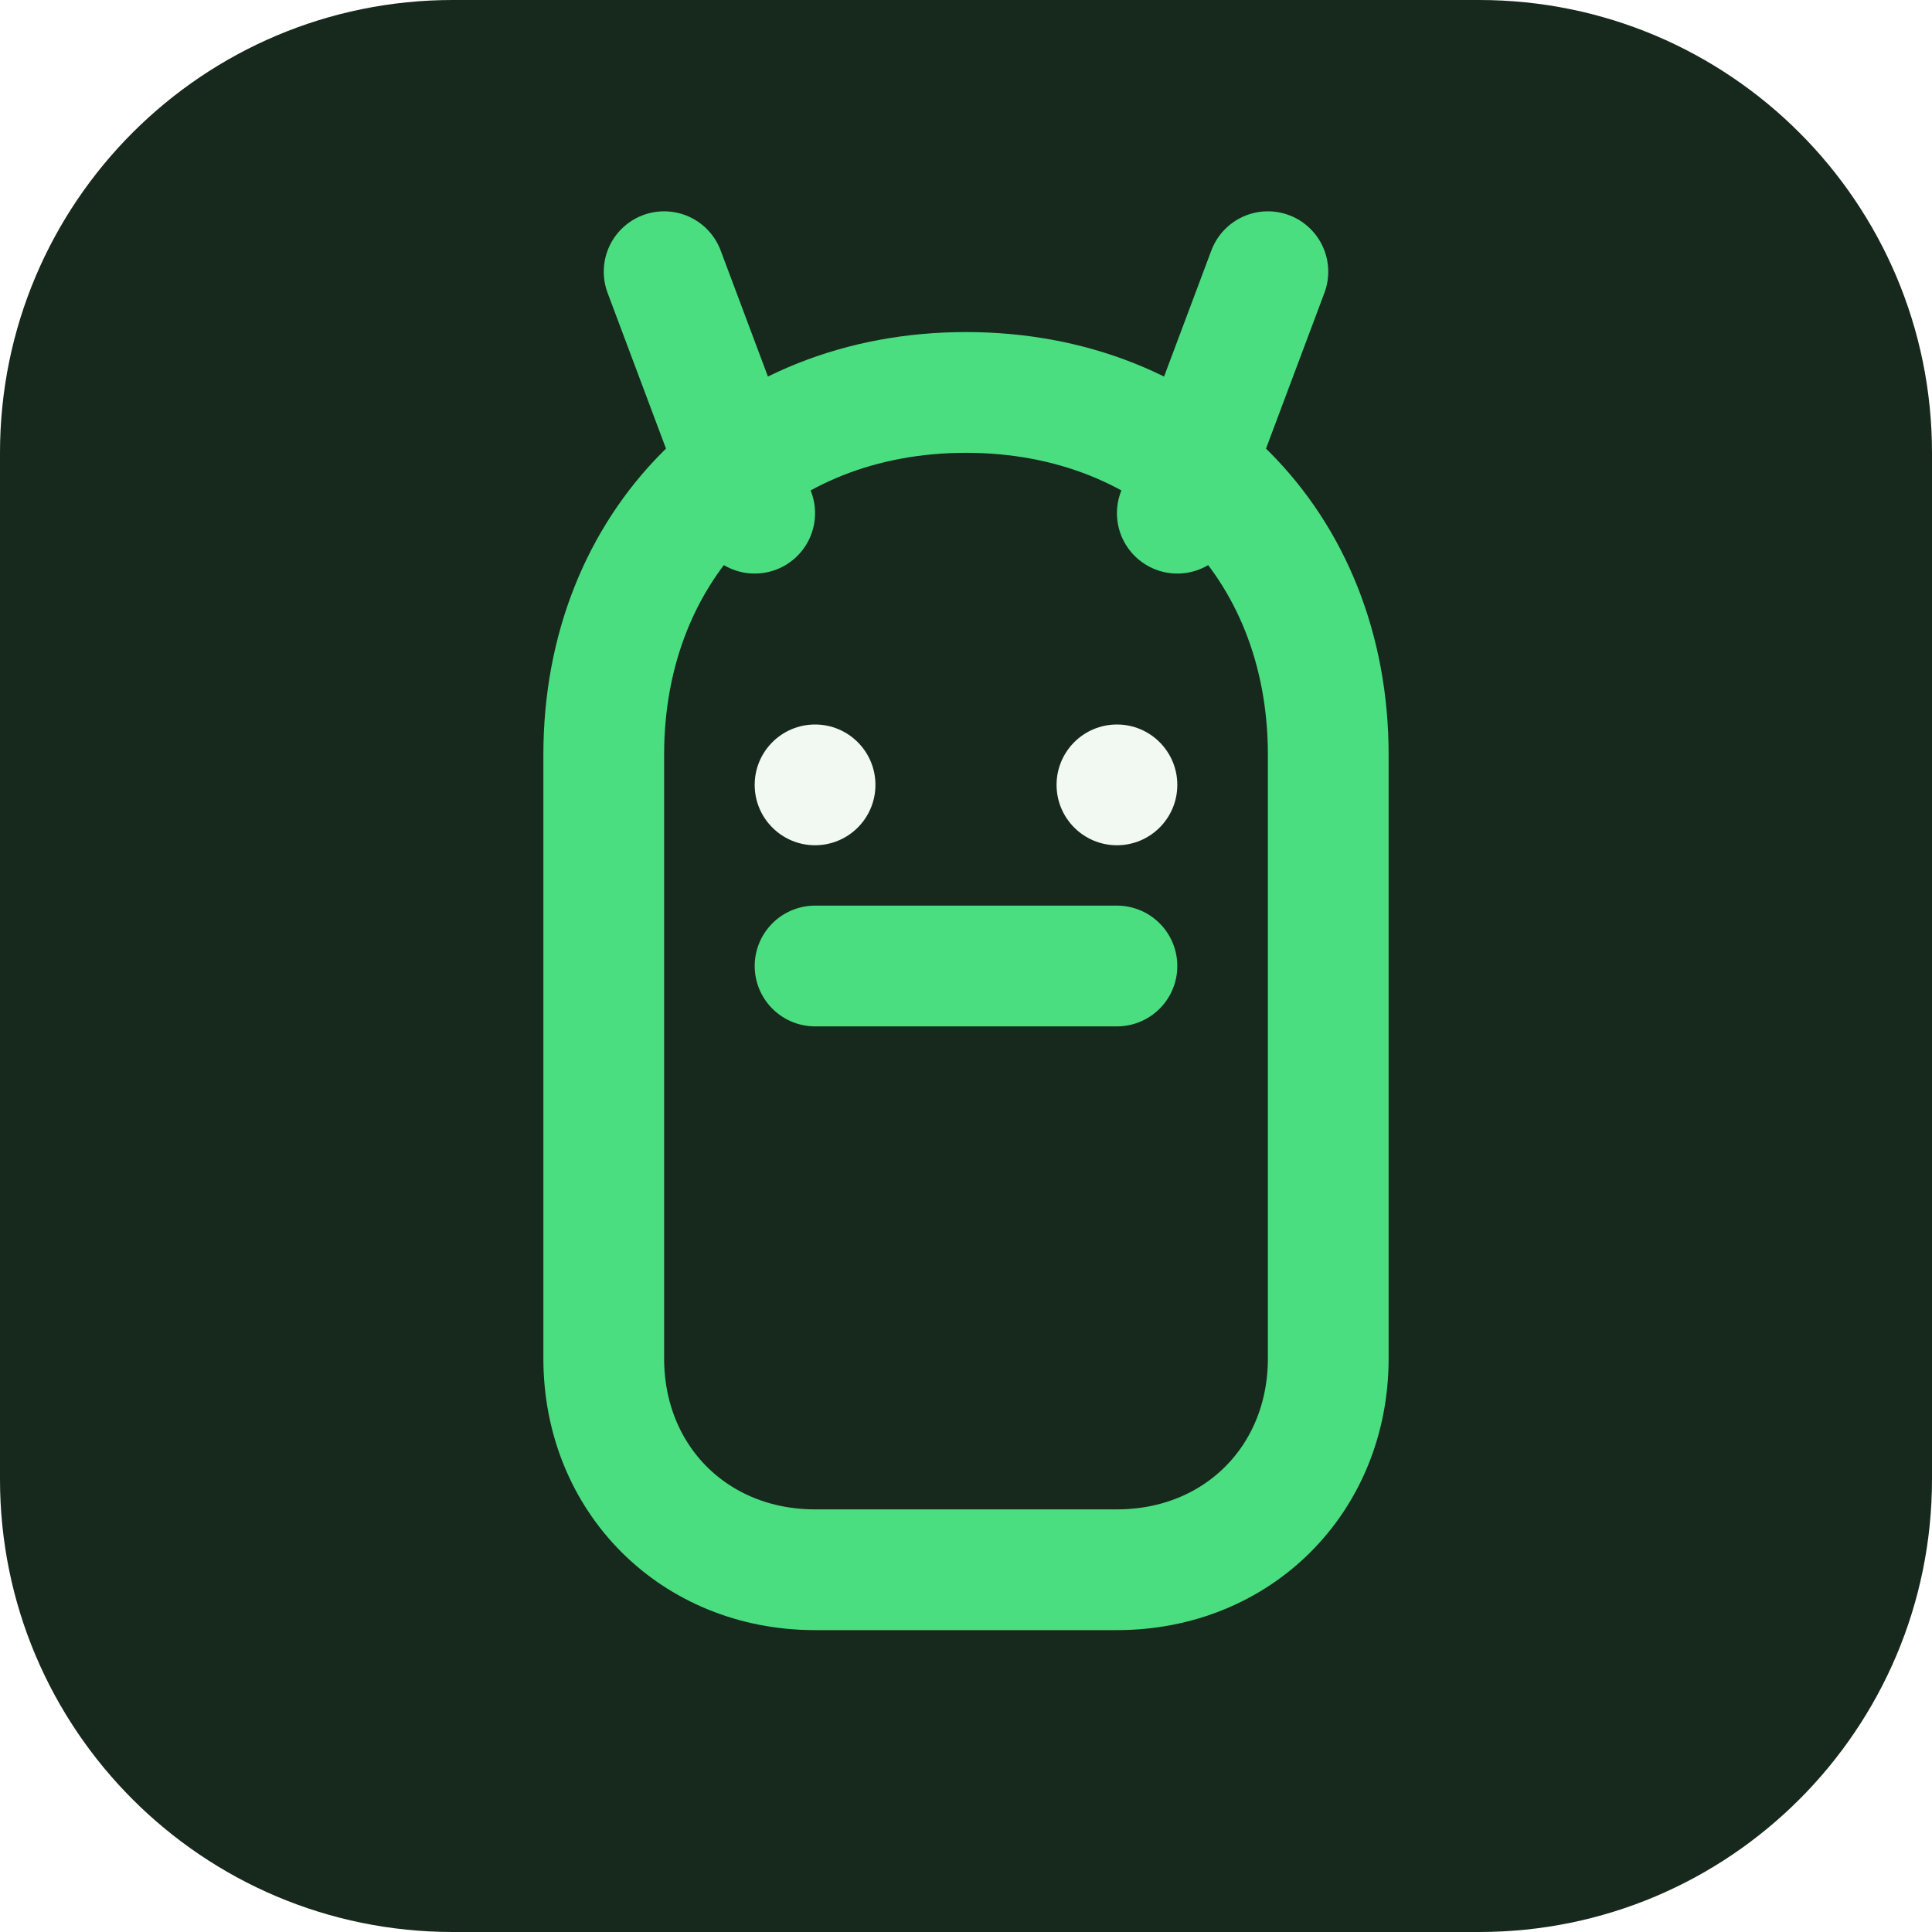
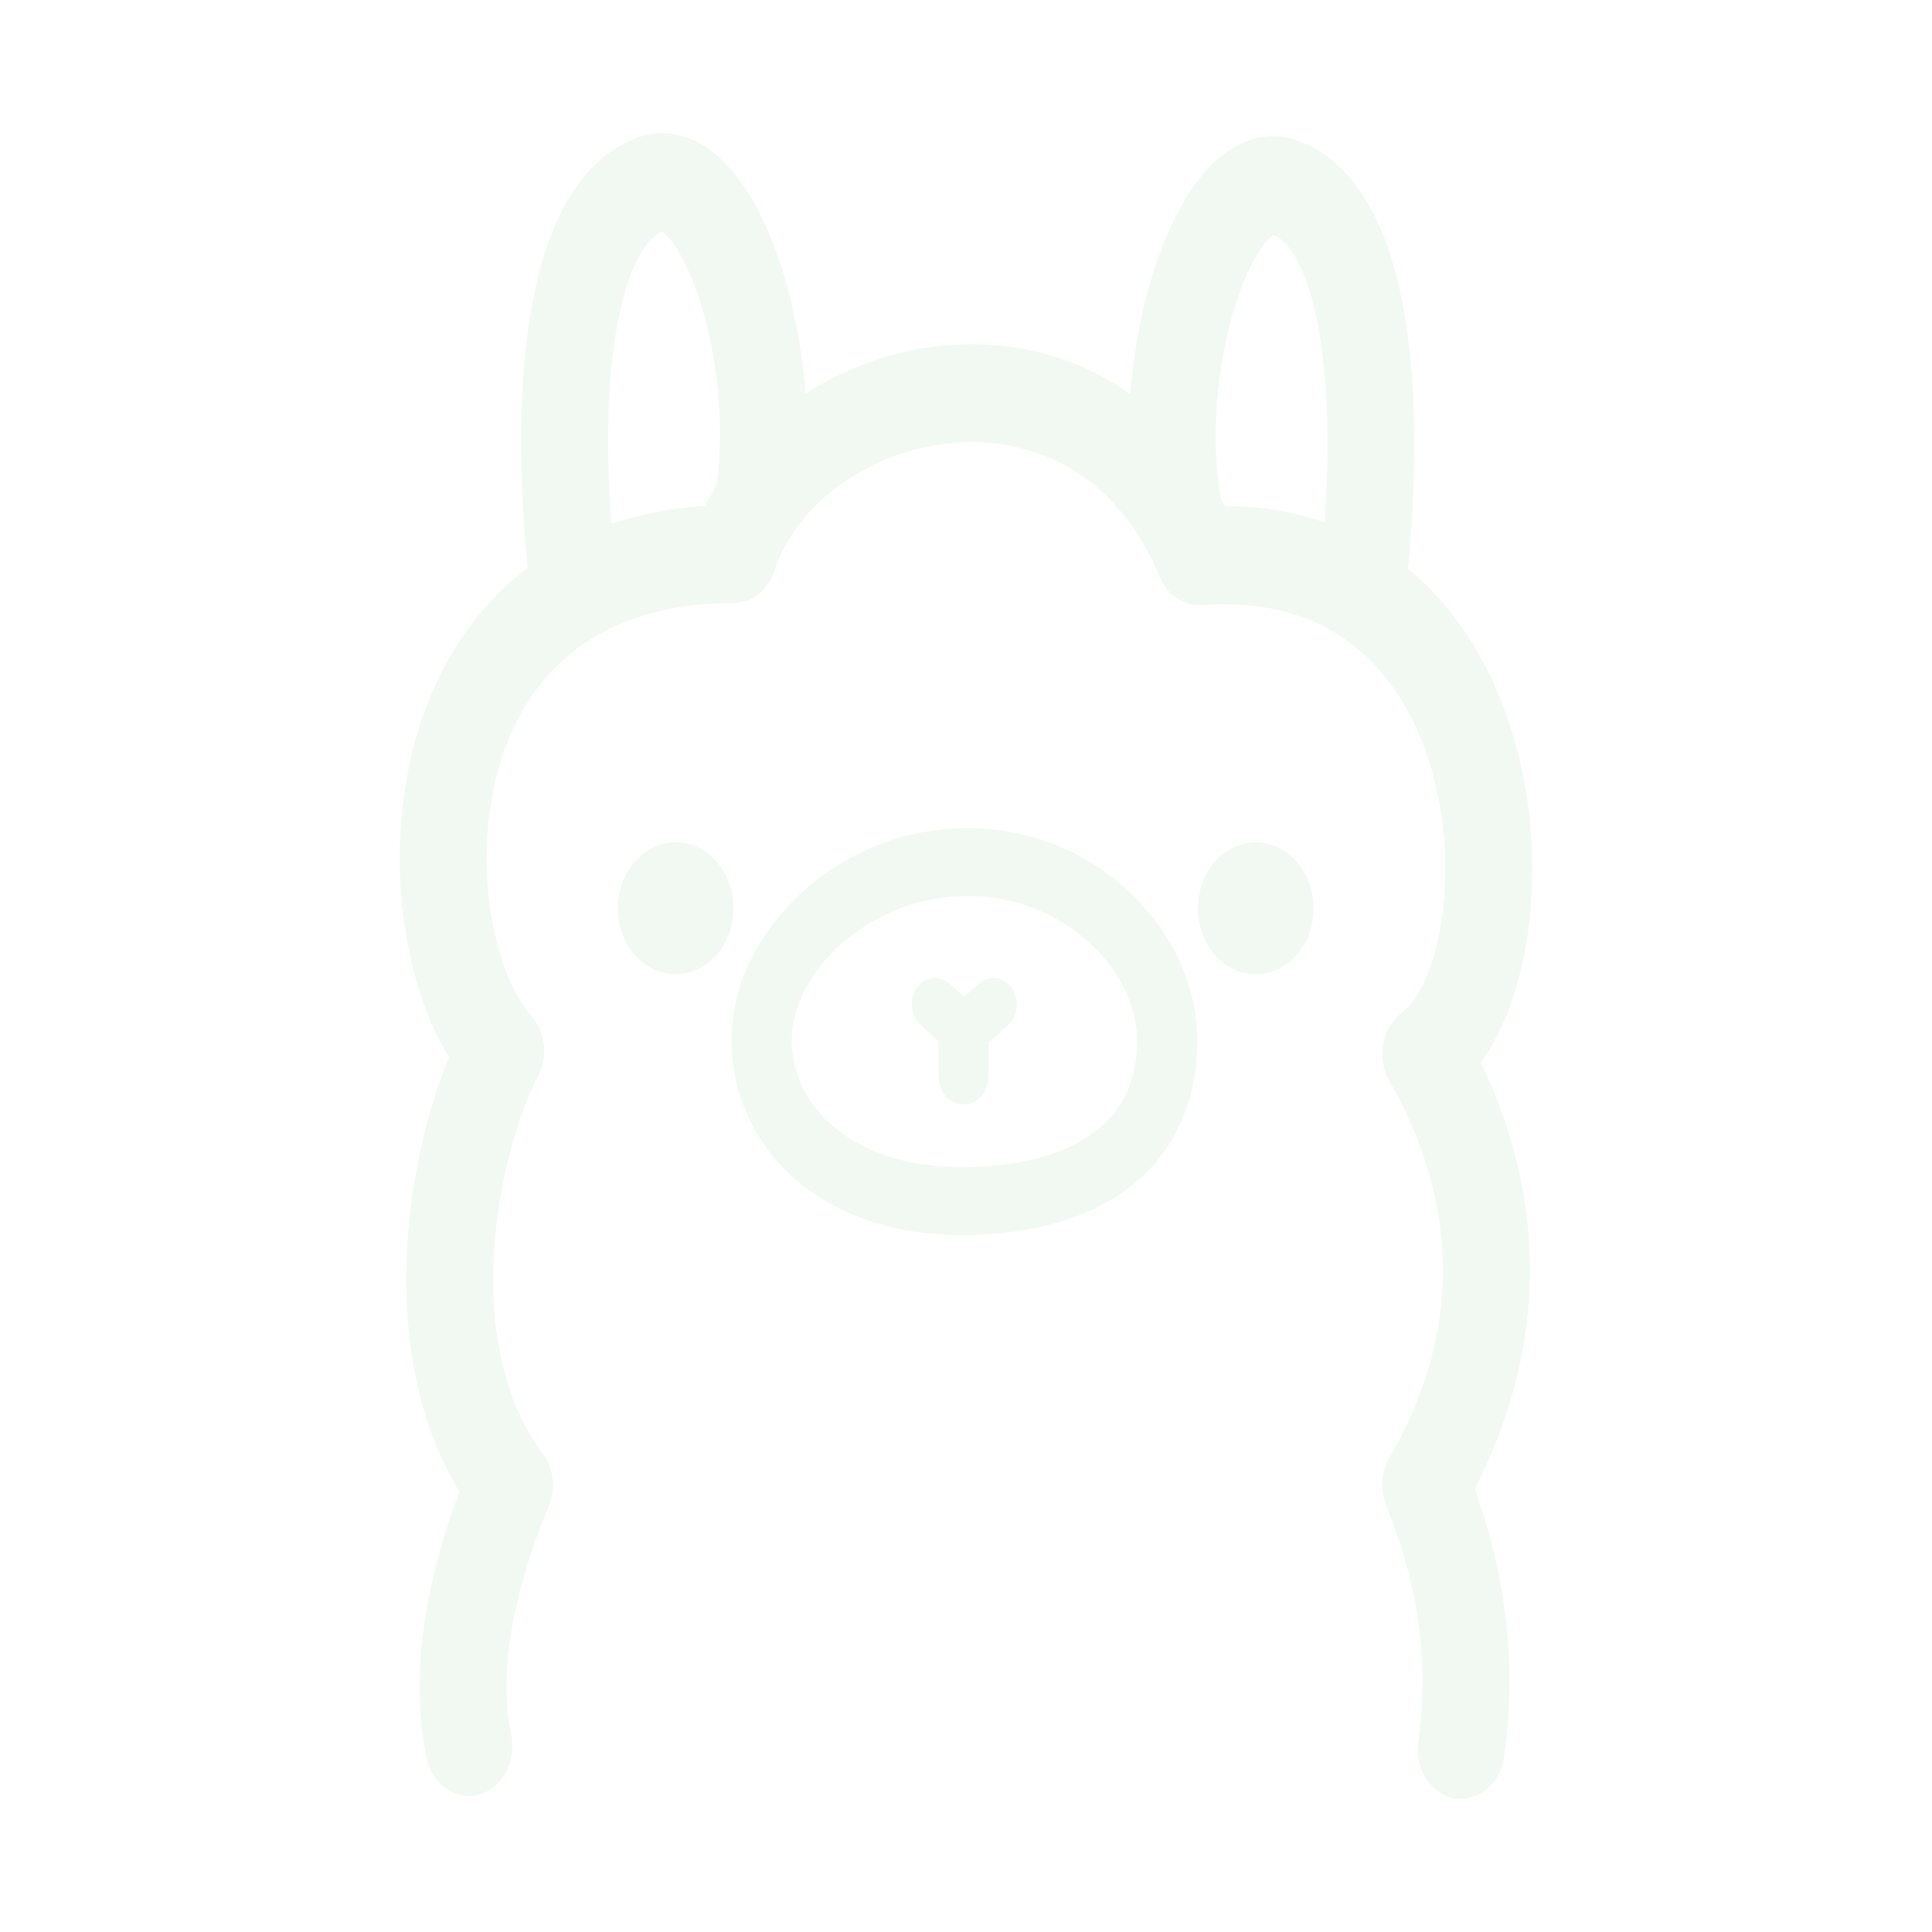
- <svg xmlns="http://www.w3.org/2000/svg" viewBox="0 0 64 64" role="img" aria-label="Ollama">
-   <rect width="64" height="64" rx="15" fill="#17281d" />
-   <path d="M20 45V25c0-7 5-12 12-12s12 5 12 12v20c0 4-3 7-7 7H27c-4 0-7-3-7-7Z" fill="none" stroke="#4ade80" stroke-width="4" />
-   <path d="M25 17 22 9m17 8 3-8M27 32h10" stroke="#4ade80" stroke-width="4" stroke-linecap="round" />
-   <circle cx="27" cy="26" r="2" fill="#f2f8f2" />
-   <circle cx="37" cy="26" r="2" fill="#f2f8f2" />
+ <svg xmlns="http://www.w3.org/2000/svg" width="64" height="64" viewBox="-3 -2 23 29" fill="none">
+   <path fill-rule="evenodd" clip-rule="evenodd" d="M4.405 0.102C4.621 0.199 4.816 0.358 4.993 0.568C5.288 0.916 5.537 1.413 5.727 2.003C5.918 2.596 6.042 3.253 6.089 3.912C6.719 3.507 7.418 3.261 8.138 3.19L8.189 3.185C9.059 3.105 9.919 3.284 10.669 3.724C10.77 3.784 10.869 3.849 10.966 3.917C11.016 3.27 11.138 2.628 11.326 2.049C11.516 1.458 11.765 0.961 12.059 0.612C12.223 0.41 12.425 0.251 12.648 0.146C12.905 0.033 13.178 0.012 13.444 0.099C13.845 0.228 14.189 0.517 14.46 0.936C14.708 1.319 14.894 1.81 15.021 2.399C15.251 3.46 15.291 4.857 15.136 6.541L15.189 6.586L15.215 6.608C15.972 7.262 16.499 8.195 16.778 9.278C17.213 10.968 16.994 12.863 16.244 13.924L16.226 13.947L16.228 13.951C16.645 14.817 16.898 15.731 16.952 16.678L16.954 16.712C17.018 17.922 16.754 19.14 16.14 20.337L16.133 20.348L16.143 20.376C16.615 21.69 16.763 23.014 16.581 24.337L16.575 24.381C16.547 24.574 16.453 24.747 16.312 24.861C16.172 24.975 15.998 25.022 15.828 24.99C15.744 24.975 15.663 24.942 15.59 24.891C15.518 24.841 15.454 24.774 15.404 24.696C15.354 24.618 15.318 24.529 15.298 24.435C15.278 24.341 15.275 24.243 15.288 24.147C15.455 22.973 15.298 21.796 14.808 20.598C14.762 20.487 14.742 20.364 14.749 20.242C14.756 20.119 14.79 20.001 14.848 19.897L14.852 19.89C15.456 18.84 15.706 17.811 15.652 16.8C15.606 15.914 15.327 15.045 14.852 14.217C14.76 14.056 14.727 13.86 14.761 13.671C14.794 13.483 14.892 13.317 15.032 13.21L15.041 13.203C15.284 13.022 15.508 12.561 15.621 11.93C15.746 11.185 15.713 10.416 15.526 9.687C15.321 8.892 14.946 8.228 14.421 7.775C13.826 7.259 13.038 7.01 12.041 7.082C11.911 7.091 11.781 7.056 11.668 6.981C11.556 6.906 11.465 6.794 11.409 6.66C11.095 5.904 10.637 5.363 10.066 5.028C9.518 4.717 8.904 4.587 8.294 4.651C7.049 4.763 5.951 5.561 5.624 6.567C5.578 6.708 5.495 6.83 5.386 6.917C5.277 7.003 5.147 7.049 5.014 7.05C3.947 7.052 3.121 7.336 2.517 7.849C1.995 8.292 1.639 8.911 1.451 9.653C1.281 10.351 1.258 11.086 1.383 11.796C1.495 12.43 1.714 12.955 1.965 13.238L1.973 13.246C2.185 13.481 2.23 13.848 2.082 14.138C1.722 14.845 1.453 15.898 1.409 16.911C1.359 18.068 1.595 19.072 2.128 19.793L2.144 19.814C2.225 19.921 2.276 20.051 2.293 20.191C2.31 20.329 2.291 20.471 2.239 20.598C1.663 22.003 1.486 23.157 1.677 24.067C1.711 24.256 1.68 24.452 1.588 24.615C1.497 24.778 1.353 24.893 1.188 24.937C1.022 24.982 0.848 24.951 0.703 24.851C0.557 24.752 0.451 24.592 0.408 24.405C0.165 23.248 0.33 21.923 0.881 20.43L0.895 20.39L0.887 20.377C0.616 19.922 0.414 19.419 0.289 18.889L0.284 18.868C0.132 18.206 0.073 17.522 0.107 16.839C0.151 15.805 0.385 14.746 0.729 13.896L0.741 13.867L0.739 13.864C0.446 13.389 0.229 12.781 0.109 12.109L0.104 12.081C-0.061 11.143 -0.029 10.174 0.197 9.252C0.459 8.212 0.974 7.319 1.733 6.674C1.793 6.622 1.856 6.571 1.919 6.524C1.76 4.827 1.8 3.421 2.031 2.353C2.158 1.765 2.345 1.274 2.593 0.891C2.863 0.473 3.207 0.184 3.608 0.053C3.874 -0.033 4.148 -0.013 4.405 0.102ZM8.521 10.431C9.457 10.431 10.321 10.787 10.967 11.403C11.597 12.002 11.972 12.806 11.972 13.608C11.972 14.617 11.566 15.403 10.839 15.905C10.219 16.331 9.388 16.538 8.436 16.538C7.427 16.538 6.565 16.244 5.943 15.704C5.326 15.17 4.98 14.42 4.98 13.608C4.98 12.804 5.378 11.997 6.036 11.396C6.704 10.786 7.586 10.431 8.521 10.431ZM8.521 11.45C7.827 11.443 7.152 11.703 6.605 12.188C6.144 12.609 5.883 13.137 5.883 13.609C5.883 14.095 6.093 14.551 6.493 14.897C6.948 15.292 7.617 15.52 8.436 15.52C9.235 15.52 9.909 15.353 10.368 15.036C10.831 14.718 11.068 14.256 11.068 13.608C11.068 13.127 10.822 12.596 10.385 12.18C9.901 11.72 9.245 11.45 8.521 11.45ZM9.183 12.825L9.187 12.829C9.307 13.001 9.282 13.25 9.131 13.386L8.839 13.647V14.154C8.839 14.267 8.799 14.375 8.728 14.454C8.658 14.534 8.562 14.578 8.463 14.578C8.364 14.578 8.269 14.534 8.198 14.454C8.128 14.375 8.088 14.267 8.087 14.154V13.631L7.816 13.384C7.78 13.351 7.751 13.311 7.729 13.265C7.707 13.22 7.693 13.169 7.688 13.118C7.683 13.066 7.688 13.014 7.701 12.964C7.714 12.914 7.735 12.867 7.764 12.827C7.823 12.745 7.908 12.693 8.001 12.682C8.093 12.672 8.186 12.703 8.258 12.769L8.473 12.964L8.693 12.767C8.765 12.702 8.857 12.672 8.949 12.682C9.04 12.693 9.124 12.744 9.183 12.825ZM4.143 10.644C4.621 10.644 5.01 11.087 5.01 11.634C5.01 11.896 4.919 12.147 4.756 12.333C4.594 12.518 4.373 12.623 4.142 12.623C3.912 12.623 3.691 12.518 3.529 12.333C3.366 12.147 3.275 11.896 3.275 11.635C3.275 11.373 3.366 11.121 3.528 10.935C3.691 10.75 3.913 10.645 4.143 10.644ZM12.849 10.644C13.329 10.644 13.717 11.087 13.717 11.634C13.717 11.896 13.626 12.147 13.463 12.333C13.301 12.518 13.08 12.623 12.849 12.623C12.619 12.623 12.399 12.518 12.236 12.333C12.073 12.147 11.982 11.896 11.982 11.635C11.982 11.373 12.073 11.121 12.235 10.935C12.398 10.75 12.619 10.645 12.849 10.644ZM3.94 1.477L3.937 1.479C3.821 1.537 3.722 1.63 3.652 1.75L3.647 1.757C3.509 1.971 3.389 2.287 3.299 2.702C3.129 3.488 3.083 4.555 3.175 5.863C3.605 5.718 4.074 5.627 4.579 5.594L4.589 5.593L4.608 5.554C4.654 5.461 4.703 5.371 4.756 5.283C4.879 4.407 4.778 3.36 4.503 2.505C4.369 2.092 4.206 1.767 4.05 1.582C4.018 1.543 3.982 1.509 3.943 1.479L3.94 1.477ZM13.114 1.523L13.112 1.524C13.073 1.553 13.037 1.587 13.005 1.626C12.849 1.811 12.685 2.137 12.552 2.551C12.262 3.453 12.165 4.569 12.322 5.474L12.38 5.584L12.388 5.6H12.418C12.915 5.6 13.408 5.681 13.884 5.841C13.97 4.563 13.922 3.519 13.756 2.747C13.666 2.333 13.546 2.017 13.407 1.802L13.403 1.795C13.333 1.675 13.234 1.581 13.118 1.524L13.114 1.523Z" fill="#f2f8f2" />
</svg>
